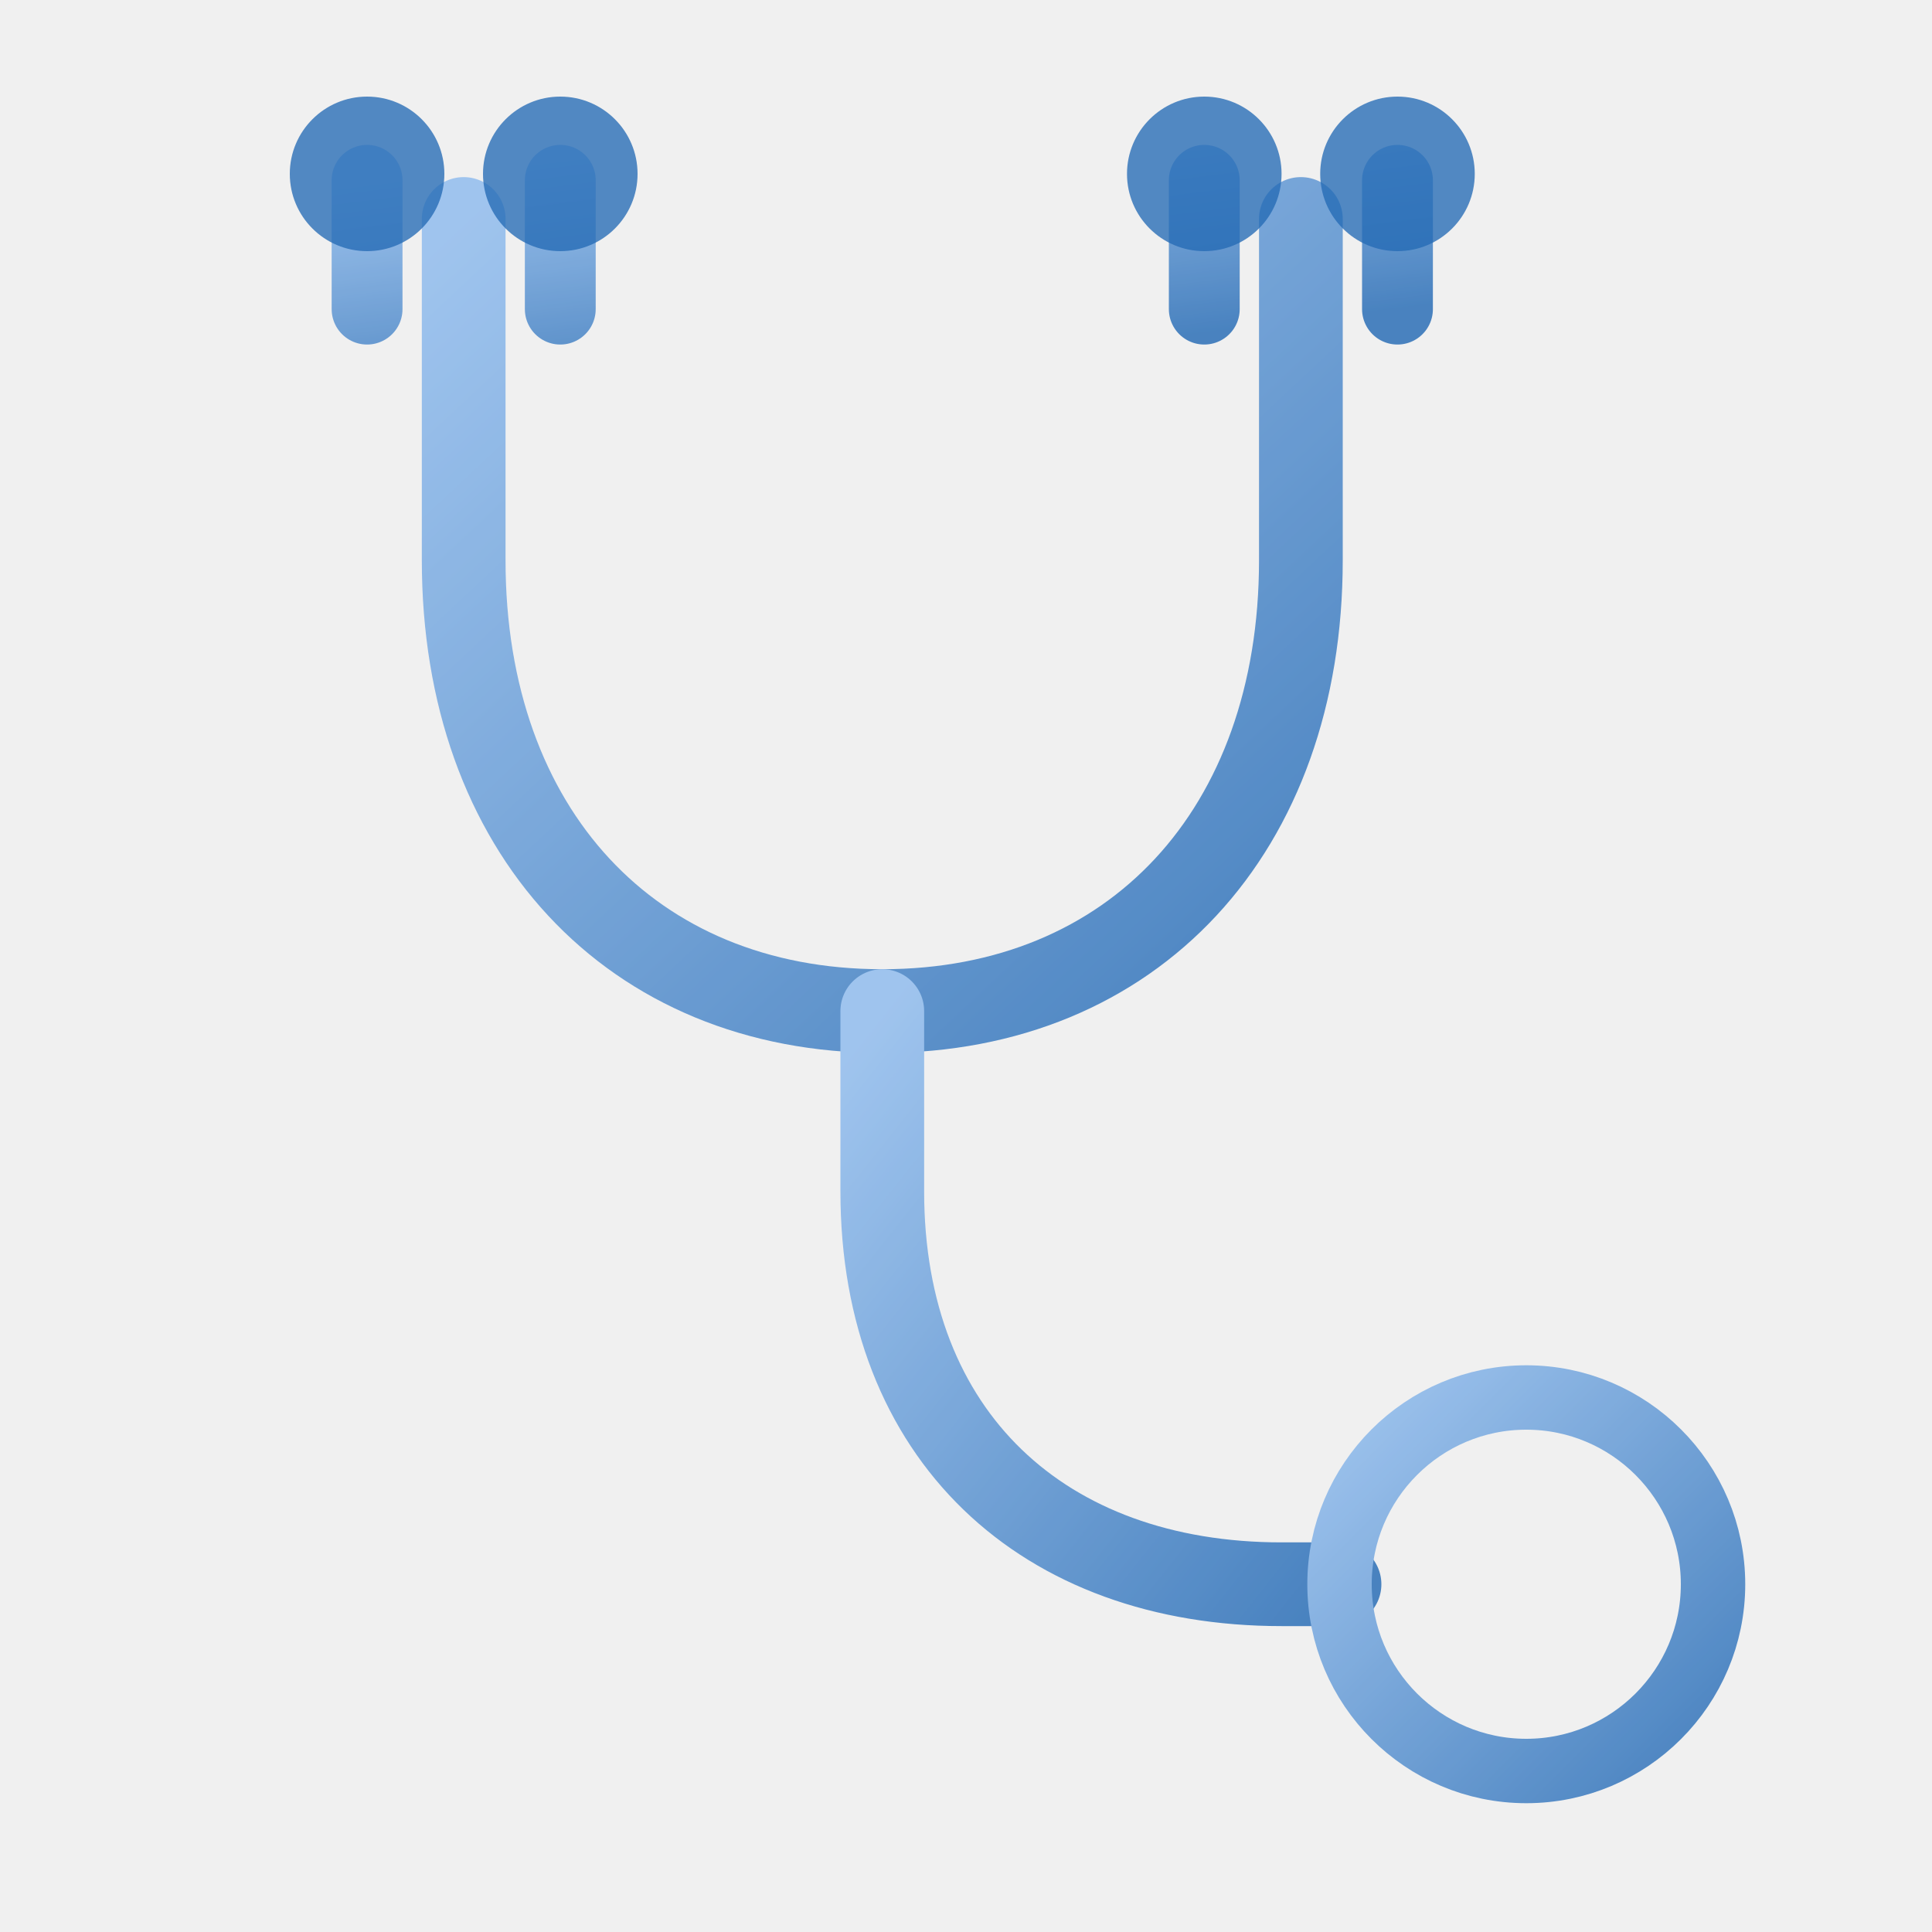
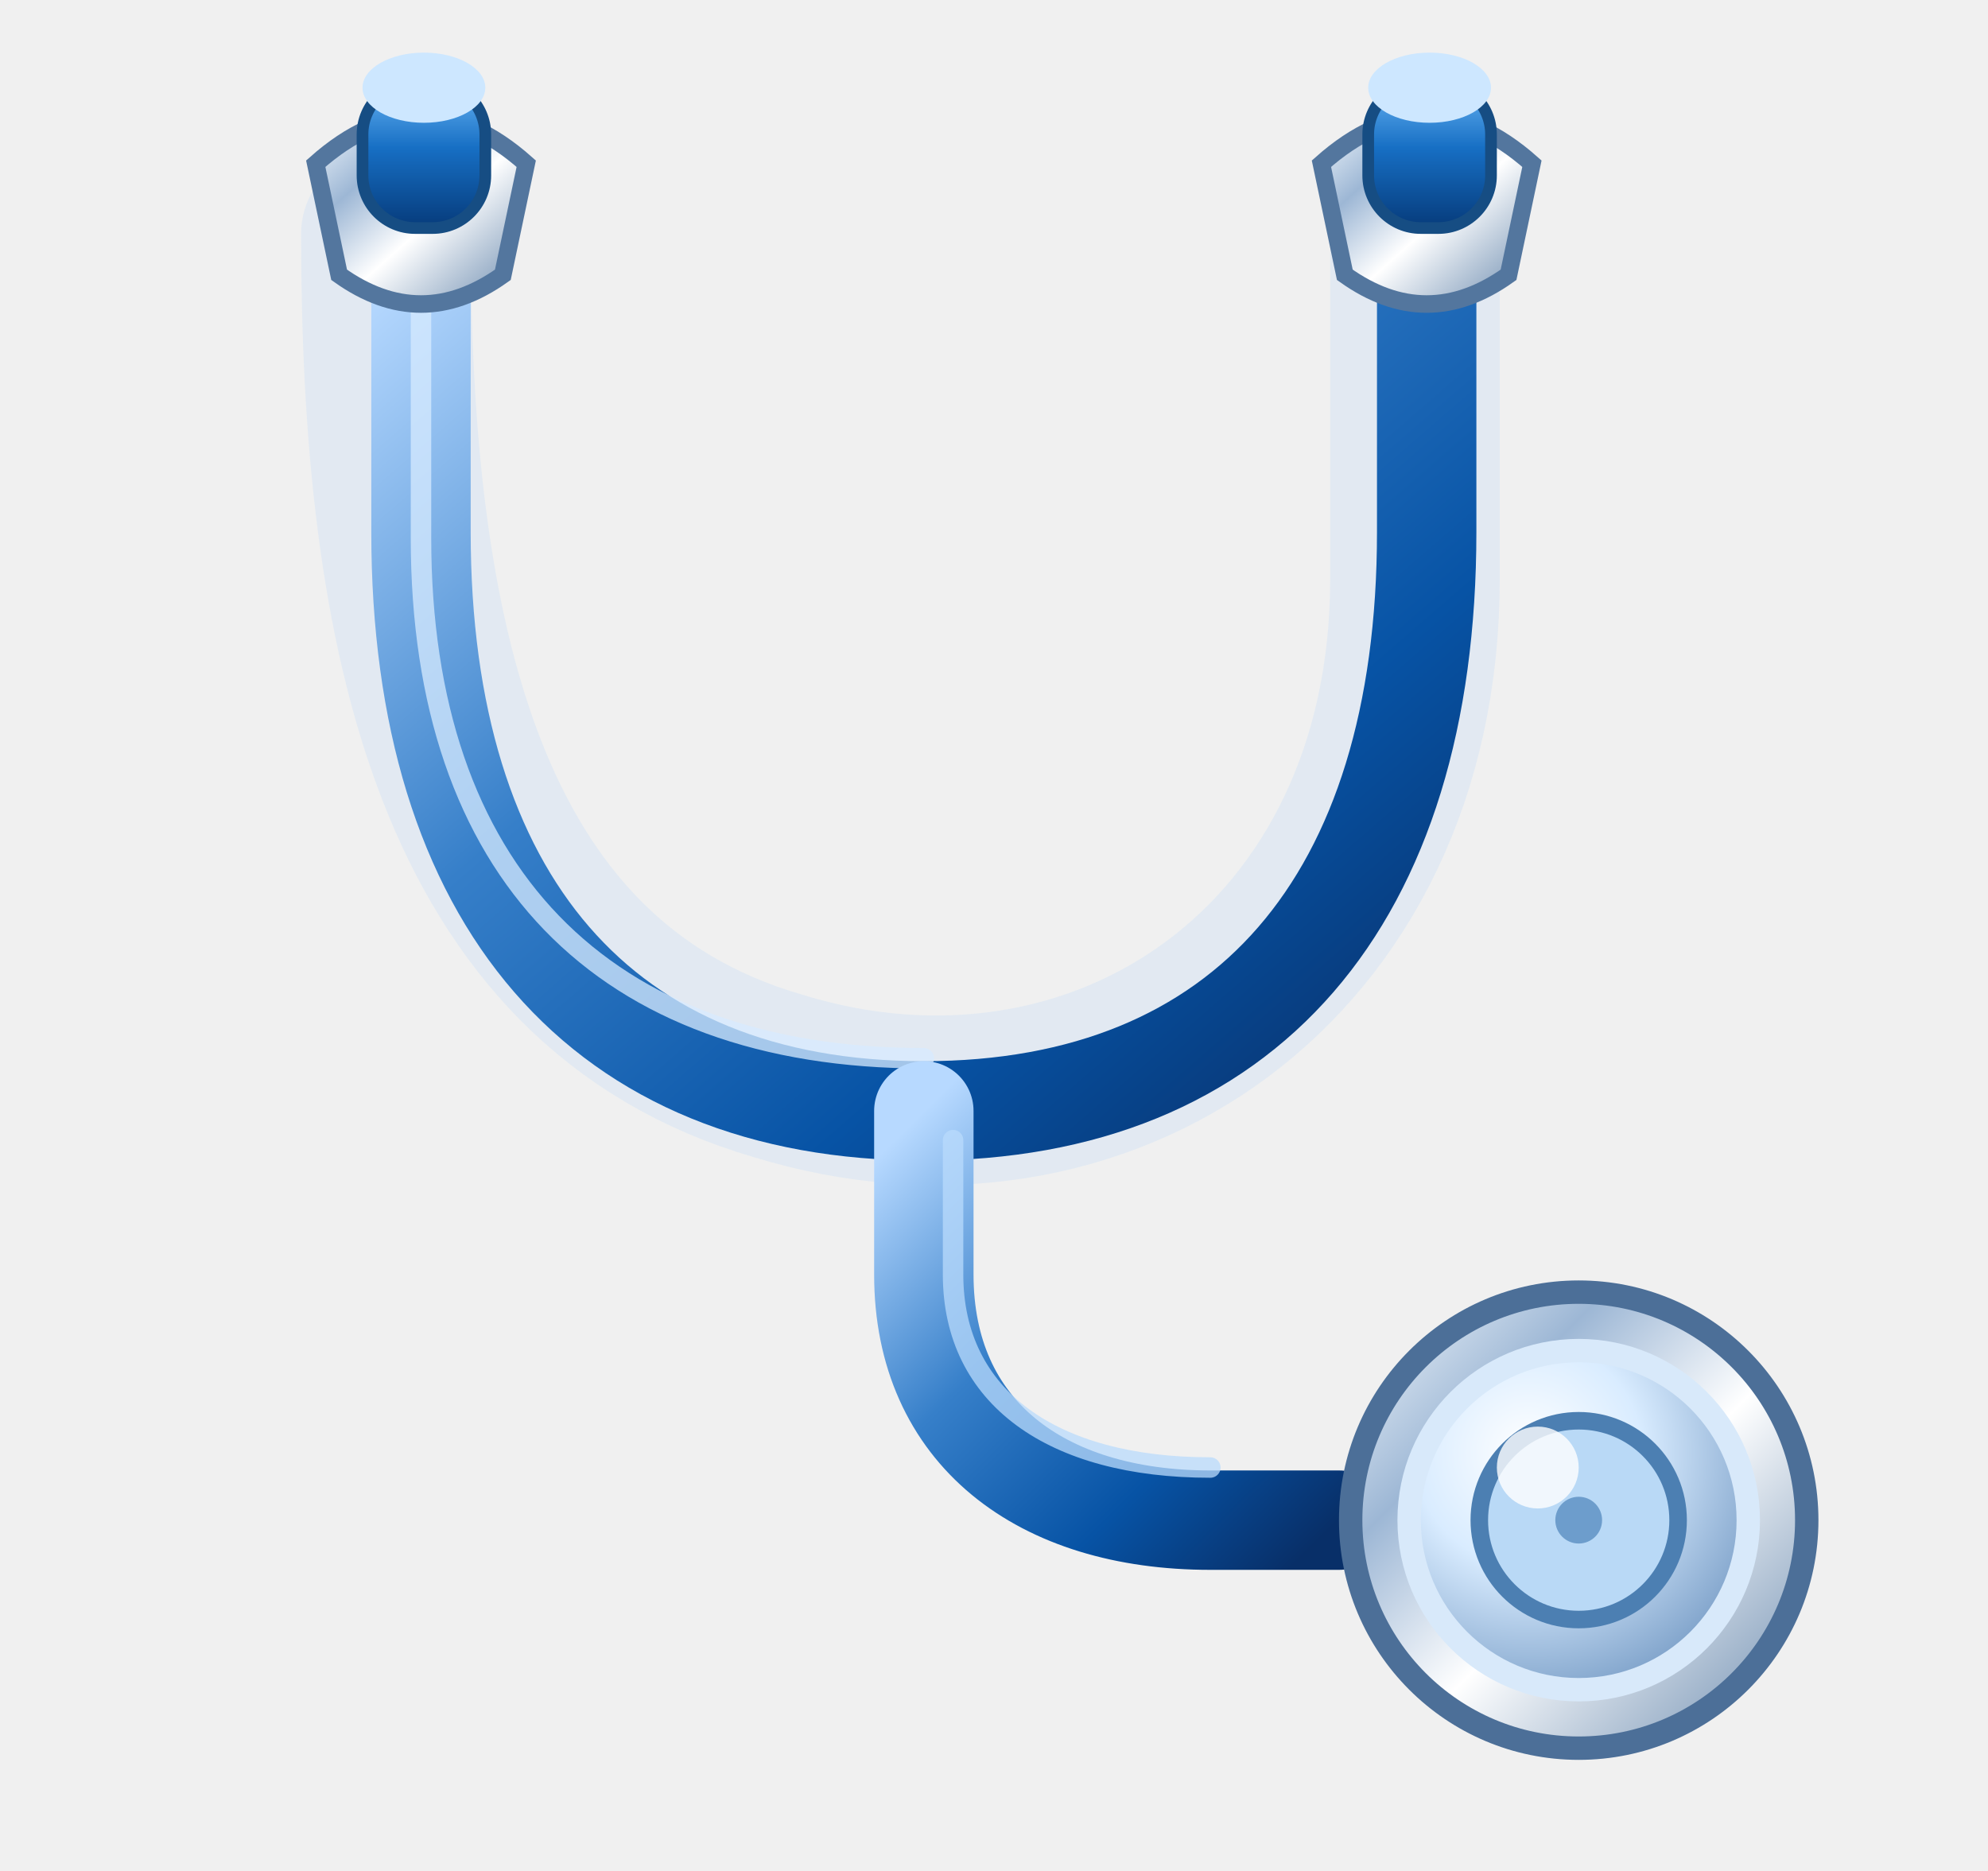
- <svg xmlns="http://www.w3.org/2000/svg" viewBox="0 0 300 300">
+ <svg xmlns="http://www.w3.org/2000/svg" viewBox="0 0 340 320">
  <defs>
    <linearGradient id="tube" x1="0" y1="0" x2="1" y2="1">
-       <stop stop-color="#8EBBEE" />
-       <stop offset="1" stop-color="#246AB5" />
+       <stop offset="0" stop-color="#B7D9FF" />
+       <stop offset=".38" stop-color="#367FC9" />
+       <stop offset=".72" stop-color="#0753A5" />
+       <stop offset="1" stop-color="#082F68" />
    </linearGradient>
+     <linearGradient id="metal" x1="0" y1="0" x2="1" y2="1">
+       <stop stop-color="#F8FCFF" />
+       <stop offset=".28" stop-color="#9DB7D5" />
+       <stop offset=".55" stop-color="#FFFFFF" />
+       <stop offset="1" stop-color="#6687AC" />
+     </linearGradient>
+     <linearGradient id="blueMetal" x1="0" y1="0" x2="0" y2="1">
+       <stop stop-color="#6AB5F4" />
+       <stop offset=".45" stop-color="#176FC4" />
+       <stop offset="1" stop-color="#063B7B" />
+     </linearGradient>
+     <radialGradient id="face" cx=".35" cy=".3" r=".8">
+       <stop stop-color="#FFFFFF" />
+       <stop offset=".42" stop-color="#D9ECFF" />
+       <stop offset="1" stop-color="#7197C2" />
+     </radialGradient>
  </defs>
-   <g fill="none" stroke="url(#tube)" stroke-width="13" stroke-linecap="round" stroke-linejoin="round" opacity=".82">
-     <path d="M72 34v53c0 42 26 70 65 70s65-28 65-70V34" />
-     <path d="M57 28v20M87 28v20M187 28v20M217 28v20" stroke-width="11" />
-     <path d="M137 157v28c0 38 25 61 62 61h9" />
-     <path d="M208 246c0-16 13-29 29-29s29 13 29 29-13 29-29 29-29-13-29-29Z" stroke-width="10" />
-     <path d="M237 217v-13" />
+   <path d="M66 40 C66 108 78 168 133 184 C188 201 242 165 242 99 L242 40" fill="none" stroke="#A8CFFA" stroke-width="29" stroke-linecap="round" opacity=".2" />
+   <path d="M72 42 L72 91 C72 154 103 190 158 190 C213 190 244 154 244 91 L244 42" fill="none" stroke="url(#tube)" stroke-width="17" stroke-linecap="round" />
+   <path d="M72 45 L72 92 C72 149 103 181 158 181" fill="none" stroke="#D7EBFF" stroke-width="3.5" stroke-linecap="round" opacity=".75" />
+   <path d="M158 190 L158 218 C158 245 178 260 207 260 L229 260" fill="none" stroke="url(#tube)" stroke-width="17" stroke-linecap="round" />
+   <path d="M163 195 L163 218 C163 239 180 251 207 251" fill="none" stroke="#B9DBFC" stroke-width="3.5" stroke-linecap="round" opacity=".75" />
+   <g>
+     <path d="M54 28 Q72 12 90 28 L86 47 Q72 57 58 47Z" fill="url(#metal)" stroke="#53769E" stroke-width="3" />
+     <rect x="62" y="14" width="21" height="25" rx="9" fill="url(#blueMetal)" stroke="#164D83" stroke-width="2" />
+     <ellipse cx="72.5" cy="15" rx="10.5" ry="6" fill="#CDE7FF" />
+     <path d="M226 28 Q244 12 262 28 L258 47 Q244 57 230 47Z" fill="url(#metal)" stroke="#53769E" stroke-width="3" />
+     <rect x="234" y="14" width="21" height="25" rx="9" fill="url(#blueMetal)" stroke="#164D83" stroke-width="2" />
+     <ellipse cx="244.5" cy="15" rx="10.5" ry="6" fill="#CDE7FF" />
  </g>
-   <g fill="#246AB5" opacity=".78">
-     <circle cx="57" cy="27" r="12" />
-     <circle cx="87" cy="27" r="12" />
-     <circle cx="187" cy="27" r="12" />
-     <circle cx="217" cy="27" r="12" />
+   <g>
+     <path d="M228 260 L246 260" stroke="url(#metal)" stroke-width="13" stroke-linecap="round" />
+     <circle cx="270" cy="260" r="39" fill="url(#metal)" stroke="#4C6F98" stroke-width="4" />
+     <circle cx="270" cy="260" r="29" fill="url(#face)" stroke="#D8E9FA" stroke-width="4" />
+     <circle cx="270" cy="260" r="17" fill="#B9D9F6" stroke="#4C7FB2" stroke-width="3" />
+     <circle cx="263" cy="251" r="7" fill="#FFFFFF" opacity=".8" />
+     <circle cx="270" cy="260" r="4" fill="#6D9DCC" />
  </g>
</svg>
